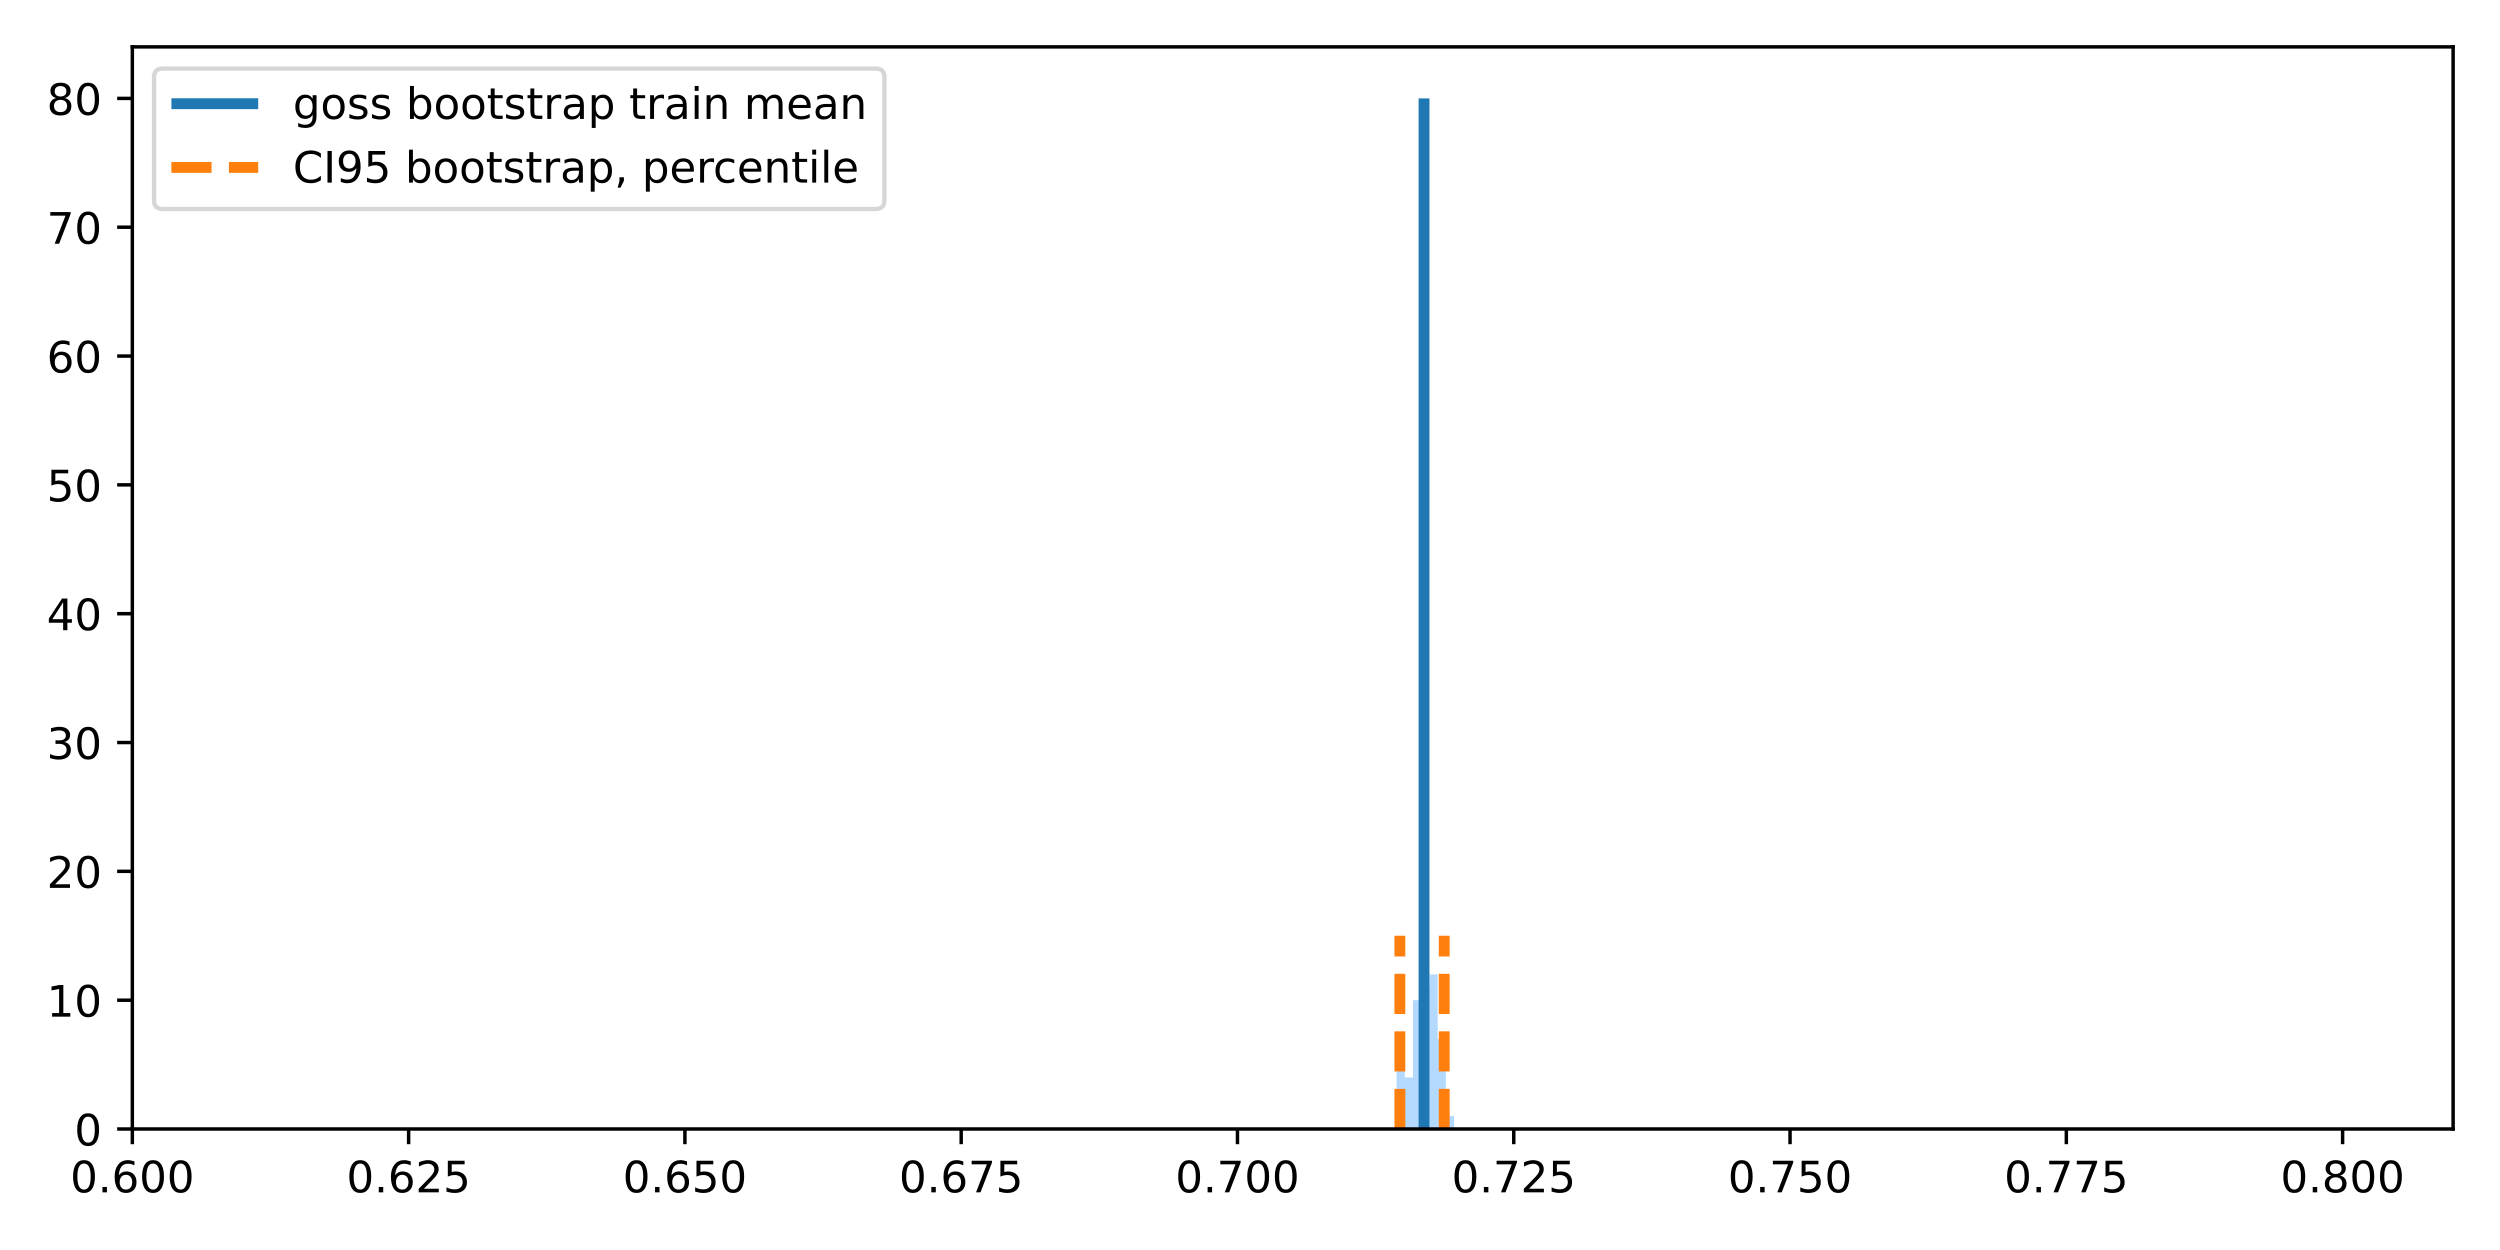
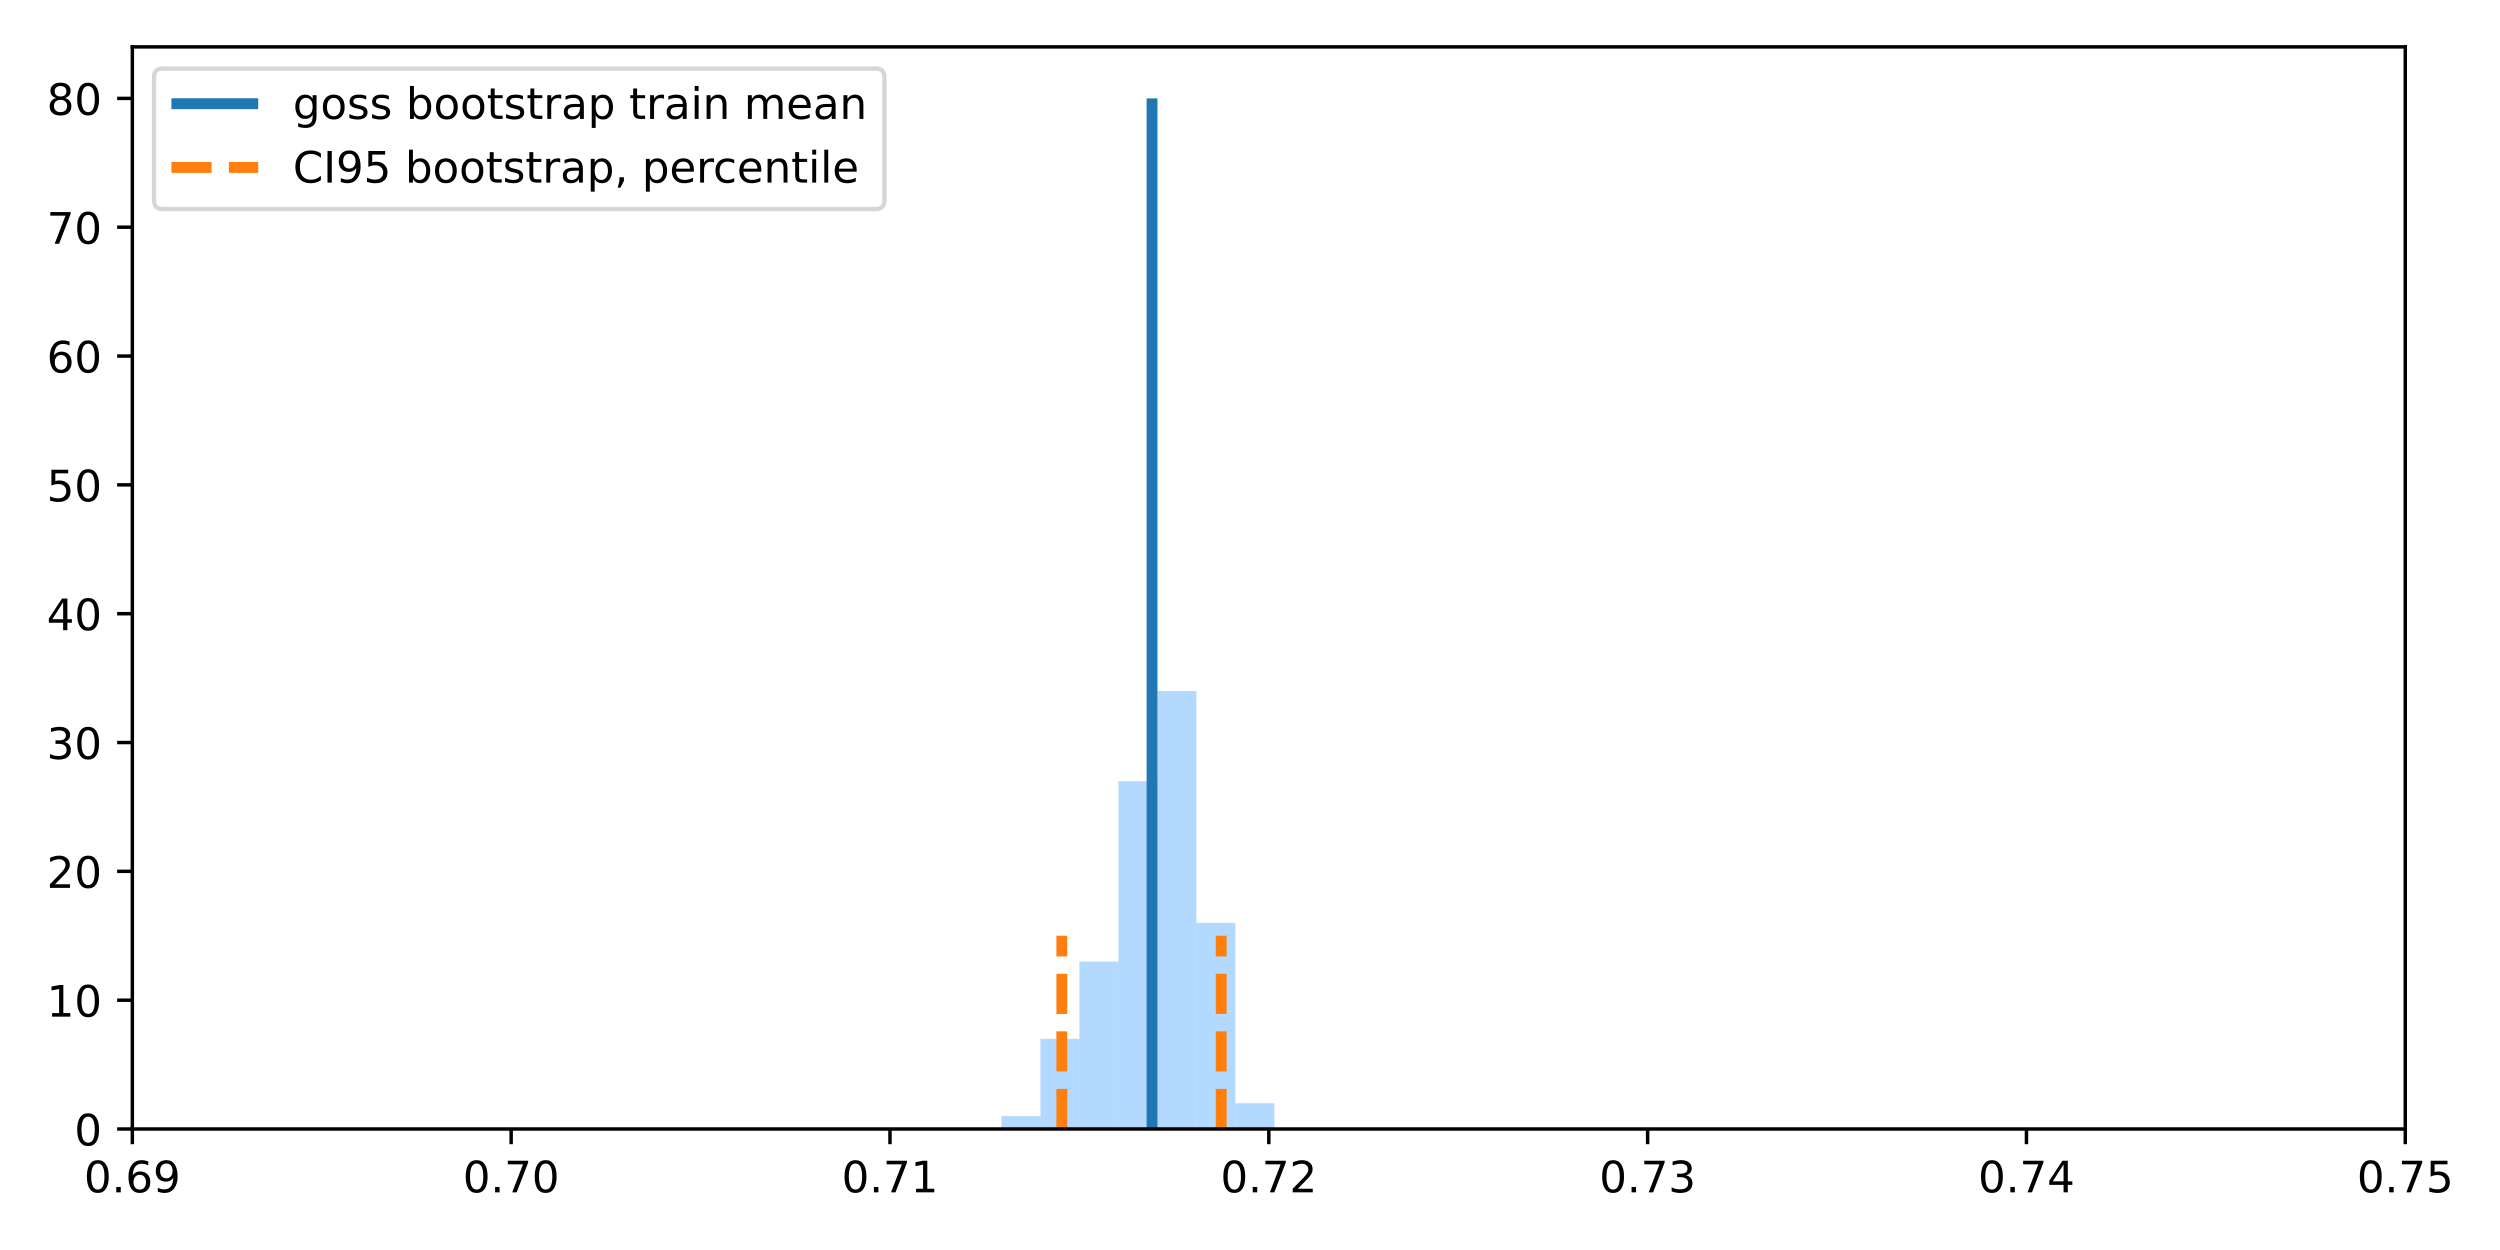
<svg xmlns="http://www.w3.org/2000/svg" xmlns:xlink="http://www.w3.org/1999/xlink" height="288pt" version="1.1" viewBox="0 0 576 288" width="576pt">
  <defs>
    <style type="text/css">*{stroke-linecap:butt;stroke-linejoin:round;}</style>
  </defs>
  <g id="figure_1">
    <g id="patch_1">
      <path d="M 0 288  L 576 288  L 576 0  L 0 0  z " style="fill:#ffffff;" />
    </g>
    <g id="axes_1">
      <g id="patch_2">
-         <path d="M 30.49 260.12  L 565.2 260.12  L 565.2 10.8  L 30.49 10.8  z " style="fill:#ffffff;" />
+         <path d="M 30.49 260.12  L 554.175 260.12  L 554.175 10.8  L 30.49 10.8  z " style="fill:#ffffff;" />
      </g>
      <g id="patch_3">
-         <path clip-path="url(#p37ce14b8a0)" d="M 321.777 260.12  L 323.669 260.12  L 323.669 245.28  L 321.777 245.28  z " style="fill:#0080ff;opacity:0.3;" />
+         <path clip-path="url(#p983f55ff36)" d="M 230.722 260.12  L 239.707 260.12  L 239.707 257.152  L 230.722 257.152  z " style="fill:#0080ff;opacity:0.3;" />
      </g>
      <g id="patch_4">
-         <path clip-path="url(#p37ce14b8a0)" d="M 323.669 260.12  L 325.561 260.12  L 325.561 248.248  L 323.669 248.248  z " style="fill:#0080ff;opacity:0.3;" />
+         <path clip-path="url(#p983f55ff36)" d="M 239.707 260.12  L 248.692 260.12  L 248.692 239.343  L 239.707 239.343  z " style="fill:#0080ff;opacity:0.3;" />
      </g>
      <g id="patch_5">
-         <path clip-path="url(#p37ce14b8a0)" d="M 325.561 260.12  L 327.454 260.12  L 327.454 230.439  L 325.561 230.439  z " style="fill:#0080ff;opacity:0.3;" />
+         <path clip-path="url(#p983f55ff36)" d="M 248.692 260.12  L 257.677 260.12  L 257.677 221.535  L 248.692 221.535  z " style="fill:#0080ff;opacity:0.3;" />
      </g>
      <g id="patch_6">
-         <path clip-path="url(#p37ce14b8a0)" d="M 327.454 260.12  L 329.346 260.12  L 329.346 227.471  L 327.454 227.471  z " style="fill:#0080ff;opacity:0.3;" />
+         <path clip-path="url(#p983f55ff36)" d="M 257.677 260.12  L 266.661 260.12  L 266.661 179.981  L 257.677 179.981  z " style="fill:#0080ff;opacity:0.3;" />
      </g>
      <g id="patch_7">
-         <path clip-path="url(#p37ce14b8a0)" d="M 329.346 260.12  L 331.238 260.12  L 331.238 224.503  L 329.346 224.503  z " style="fill:#0080ff;opacity:0.3;" />
+         <path clip-path="url(#p983f55ff36)" d="M 266.661 260.12  L 275.646 260.12  L 275.646 159.205  L 266.661 159.205  z " style="fill:#0080ff;opacity:0.3;" />
      </g>
      <g id="patch_8">
-         <path clip-path="url(#p37ce14b8a0)" d="M 331.238 260.12  L 333.13 260.12  L 333.13 239.343  L 331.238 239.343  z " style="fill:#0080ff;opacity:0.3;" />
+         <path clip-path="url(#p983f55ff36)" d="M 275.646 260.12  L 284.631 260.12  L 284.631 212.63  L 275.646 212.63  z " style="fill:#0080ff;opacity:0.3;" />
      </g>
      <g id="patch_9">
-         <path clip-path="url(#p37ce14b8a0)" d="M 333.13 260.12  L 335.022 260.12  L 335.022 257.152  L 333.13 257.152  z " style="fill:#0080ff;opacity:0.3;" />
+         <path clip-path="url(#p983f55ff36)" d="M 284.631 260.12  L 293.615 260.12  L 293.615 254.184  L 284.631 254.184  z " style="fill:#0080ff;opacity:0.3;" />
      </g>
      <g id="matplotlib.axis_1">
        <g id="xtick_1">
          <g id="line2d_1">
            <defs>
-               <path d="M 0 0  L 0 3.5  " id="m1c2084167b" style="stroke:#000000;stroke-width:0.8;" />
+               <path d="M 0 0  L 0 3.5  " id="m5c5022636e" style="stroke:#000000;stroke-width:0.8;" />
            </defs>
            <g>
-               <use style="stroke:#000000;stroke-width:0.8;" x="30.49" xlink:href="#m1c2084167b" y="260.12" />
+               <use style="stroke:#000000;stroke-width:0.8;" x="30.49" xlink:href="#m5c5022636e" y="260.12" />
            </g>
          </g>
          <g id="text_1">
-             <g transform="translate(16.17594 274.7184)scale(0.1 -0.1)">
+             <g transform="translate(19.35719 274.7184)scale(0.1 -0.1)">
              <defs>
                <path d="M 31.781 66.406  Q 24.172 66.406 20.328 58.906  Q 16.5 51.422 16.5 36.375  Q 16.5 21.391 20.328 13.891  Q 24.172 6.391 31.781 6.391  Q 39.453 6.391 43.281 13.891  Q 47.125 21.391 47.125 36.375  Q 47.125 51.422 43.281 58.906  Q 39.453 66.406 31.781 66.406  z M 31.781 74.219  Q 44.047 74.219 50.516 64.516  Q 56.984 54.828 56.984 36.375  Q 56.984 17.969 50.516 8.266  Q 44.047 -1.422 31.781 -1.422  Q 19.531 -1.422 13.062 8.266  Q 6.594 17.969 6.594 36.375  Q 6.594 54.828 13.062 64.516  Q 19.531 74.219 31.781 74.219  z " id="DejaVuSans-48" />
                <path d="M 10.688 12.406  L 21 12.406  L 21 0  L 10.688 0  z " id="DejaVuSans-46" />
                <path d="M 33.016 40.375  Q 26.375 40.375 22.484 35.828  Q 18.609 31.297 18.609 23.391  Q 18.609 15.531 22.484 10.953  Q 26.375 6.391 33.016 6.391  Q 39.656 6.391 43.531 10.953  Q 47.406 15.531 47.406 23.391  Q 47.406 31.297 43.531 35.828  Q 39.656 40.375 33.016 40.375  z M 52.594 71.297  L 52.594 62.312  Q 48.875 64.062 45.094 64.984  Q 41.312 65.922 37.594 65.922  Q 27.828 65.922 22.672 59.328  Q 17.531 52.734 16.797 39.406  Q 19.672 43.656 24.016 45.922  Q 28.375 48.188 33.594 48.188  Q 44.578 48.188 50.953 41.516  Q 57.328 34.859 57.328 23.391  Q 57.328 12.156 50.688 5.359  Q 44.047 -1.422 33.016 -1.422  Q 20.359 -1.422 13.672 8.266  Q 6.984 17.969 6.984 36.375  Q 6.984 53.656 15.188 63.938  Q 23.391 74.219 37.203 74.219  Q 40.922 74.219 44.703 73.484  Q 48.484 72.75 52.594 71.297  z " id="DejaVuSans-54" />
+                 <path d="M 10.984 1.516  L 10.984 10.5  Q 14.703 8.734 18.5 7.812  Q 22.312 6.891 25.984 6.891  Q 35.75 6.891 40.891 13.453  Q 46.047 20.016 46.781 33.406  Q 43.953 29.203 39.594 26.953  Q 35.25 24.703 29.984 24.703  Q 19.047 24.703 12.672 31.312  Q 6.297 37.938 6.297 49.422  Q 6.297 60.641 12.938 67.422  Q 19.578 74.219 30.609 74.219  Q 43.266 74.219 49.922 64.516  Q 56.594 54.828 56.594 36.375  Q 56.594 19.141 48.406 8.859  Q 40.234 -1.422 26.422 -1.422  Q 22.703 -1.422 18.891 -0.688  Q 15.094 0.047 10.984 1.516  z M 30.609 32.422  Q 37.25 32.422 41.125 36.953  Q 45.016 41.5 45.016 49.422  Q 45.016 57.281 41.125 61.844  Q 37.25 66.406 30.609 66.406  Q 23.969 66.406 20.094 61.844  Q 16.219 57.281 16.219 49.422  Q 16.219 41.5 20.094 36.953  Q 23.969 32.422 30.609 32.422  z " id="DejaVuSans-57" />
              </defs>
              <use xlink:href="#DejaVuSans-48" />
              <use x="63.623" xlink:href="#DejaVuSans-46" />
              <use x="95.41" xlink:href="#DejaVuSans-54" />
-               <use x="159.033" xlink:href="#DejaVuSans-48" />
-               <use x="222.656" xlink:href="#DejaVuSans-48" />
+               <use x="159.033" xlink:href="#DejaVuSans-57" />
            </g>
          </g>
        </g>
        <g id="xtick_2">
          <g id="line2d_2">
            <g>
-               <use style="stroke:#000000;stroke-width:0.8;" x="94.146" xlink:href="#m1c2084167b" y="260.12" />
+               <use style="stroke:#000000;stroke-width:0.8;" x="117.771" xlink:href="#m5c5022636e" y="260.12" />
            </g>
          </g>
          <g id="text_2">
-             <g transform="translate(79.83189 274.7184)scale(0.1 -0.1)">
-               <defs>
-                 <path d="M 19.188 8.297  L 53.609 8.297  L 53.609 0  L 7.328 0  L 7.328 8.297  Q 12.938 14.109 22.625 23.891  Q 32.328 33.688 34.812 36.531  Q 39.547 41.844 41.422 45.531  Q 43.312 49.219 43.312 52.781  Q 43.312 58.594 39.234 62.25  Q 35.156 65.922 28.609 65.922  Q 23.969 65.922 18.812 64.312  Q 13.672 62.703 7.812 59.422  L 7.812 69.391  Q 13.766 71.781 18.938 73  Q 24.125 74.219 28.422 74.219  Q 39.75 74.219 46.484 68.547  Q 53.219 62.891 53.219 53.422  Q 53.219 48.922 51.531 44.891  Q 49.859 40.875 45.406 35.406  Q 44.188 33.984 37.641 27.219  Q 31.109 20.453 19.188 8.297  z " id="DejaVuSans-50" />
-                 <path d="M 10.797 72.906  L 49.516 72.906  L 49.516 64.594  L 19.828 64.594  L 19.828 46.734  Q 21.969 47.469 24.109 47.828  Q 26.266 48.188 28.422 48.188  Q 40.625 48.188 47.75 41.5  Q 54.891 34.812 54.891 23.391  Q 54.891 11.625 47.562 5.094  Q 40.234 -1.422 26.906 -1.422  Q 22.312 -1.422 17.547 -0.641  Q 12.797 0.141 7.719 1.703  L 7.719 11.625  Q 12.109 9.234 16.797 8.062  Q 21.484 6.891 26.703 6.891  Q 35.156 6.891 40.078 11.328  Q 45.016 15.766 45.016 23.391  Q 45.016 31 40.078 35.438  Q 35.156 39.891 26.703 39.891  Q 22.75 39.891 18.812 39.016  Q 14.891 38.141 10.797 36.281  z " id="DejaVuSans-53" />
-               </defs>
-               <use xlink:href="#DejaVuSans-48" />
-               <use x="63.623" xlink:href="#DejaVuSans-46" />
-               <use x="95.41" xlink:href="#DejaVuSans-54" />
-               <use x="159.033" xlink:href="#DejaVuSans-50" />
-               <use x="222.656" xlink:href="#DejaVuSans-53" />
+             <g transform="translate(106.638 274.7184)scale(0.1 -0.1)">
+               <defs>
+                 <path d="M 8.203 72.906  L 55.078 72.906  L 55.078 68.703  L 28.609 0  L 18.312 0  L 43.219 64.594  L 8.203 64.594  z " id="DejaVuSans-55" />
+               </defs>
+               <use xlink:href="#DejaVuSans-48" />
+               <use x="63.623" xlink:href="#DejaVuSans-46" />
+               <use x="95.41" xlink:href="#DejaVuSans-55" />
+               <use x="159.033" xlink:href="#DejaVuSans-48" />
            </g>
          </g>
        </g>
        <g id="xtick_3">
          <g id="line2d_3">
            <g>
-               <use style="stroke:#000000;stroke-width:0.8;" x="157.802" xlink:href="#m1c2084167b" y="260.12" />
+               <use style="stroke:#000000;stroke-width:0.8;" x="205.052" xlink:href="#m5c5022636e" y="260.12" />
            </g>
          </g>
          <g id="text_3">
-             <g transform="translate(143.4878 274.7184)scale(0.1 -0.1)">
-               <use xlink:href="#DejaVuSans-48" />
-               <use x="63.623" xlink:href="#DejaVuSans-46" />
-               <use x="95.41" xlink:href="#DejaVuSans-54" />
-               <use x="159.033" xlink:href="#DejaVuSans-53" />
-               <use x="222.656" xlink:href="#DejaVuSans-48" />
+             <g transform="translate(193.9189 274.7184)scale(0.1 -0.1)">
+               <defs>
+                 <path d="M 12.406 8.297  L 28.516 8.297  L 28.516 63.922  L 10.984 60.406  L 10.984 69.391  L 28.422 72.906  L 38.281 72.906  L 38.281 8.297  L 54.391 8.297  L 54.391 0  L 12.406 0  z " id="DejaVuSans-49" />
+               </defs>
+               <use xlink:href="#DejaVuSans-48" />
+               <use x="63.623" xlink:href="#DejaVuSans-46" />
+               <use x="95.41" xlink:href="#DejaVuSans-55" />
+               <use x="159.033" xlink:href="#DejaVuSans-49" />
            </g>
          </g>
        </g>
        <g id="xtick_4">
          <g id="line2d_4">
            <g>
-               <use style="stroke:#000000;stroke-width:0.8;" x="221.458" xlink:href="#m1c2084167b" y="260.12" />
+               <use style="stroke:#000000;stroke-width:0.8;" x="292.332" xlink:href="#m5c5022636e" y="260.12" />
            </g>
          </g>
          <g id="text_4">
-             <g transform="translate(207.1438 274.7184)scale(0.1 -0.1)">
-               <defs>
-                 <path d="M 8.203 72.906  L 55.078 72.906  L 55.078 68.703  L 28.609 0  L 18.312 0  L 43.219 64.594  L 8.203 64.594  z " id="DejaVuSans-55" />
-               </defs>
-               <use xlink:href="#DejaVuSans-48" />
-               <use x="63.623" xlink:href="#DejaVuSans-46" />
-               <use x="95.41" xlink:href="#DejaVuSans-54" />
-               <use x="159.033" xlink:href="#DejaVuSans-55" />
-               <use x="222.656" xlink:href="#DejaVuSans-53" />
+             <g transform="translate(281.1997 274.7184)scale(0.1 -0.1)">
+               <defs>
+                 <path d="M 19.188 8.297  L 53.609 8.297  L 53.609 0  L 7.328 0  L 7.328 8.297  Q 12.938 14.109 22.625 23.891  Q 32.328 33.688 34.812 36.531  Q 39.547 41.844 41.422 45.531  Q 43.312 49.219 43.312 52.781  Q 43.312 58.594 39.234 62.25  Q 35.156 65.922 28.609 65.922  Q 23.969 65.922 18.812 64.312  Q 13.672 62.703 7.812 59.422  L 7.812 69.391  Q 13.766 71.781 18.938 73  Q 24.125 74.219 28.422 74.219  Q 39.75 74.219 46.484 68.547  Q 53.219 62.891 53.219 53.422  Q 53.219 48.922 51.531 44.891  Q 49.859 40.875 45.406 35.406  Q 44.188 33.984 37.641 27.219  Q 31.109 20.453 19.188 8.297  z " id="DejaVuSans-50" />
+               </defs>
+               <use xlink:href="#DejaVuSans-48" />
+               <use x="63.623" xlink:href="#DejaVuSans-46" />
+               <use x="95.41" xlink:href="#DejaVuSans-55" />
+               <use x="159.033" xlink:href="#DejaVuSans-50" />
            </g>
          </g>
        </g>
        <g id="xtick_5">
          <g id="line2d_5">
            <g>
-               <use style="stroke:#000000;stroke-width:0.8;" x="285.114" xlink:href="#m1c2084167b" y="260.12" />
+               <use style="stroke:#000000;stroke-width:0.8;" x="379.613" xlink:href="#m5c5022636e" y="260.12" />
            </g>
          </g>
          <g id="text_5">
-             <g transform="translate(270.7997 274.7184)scale(0.1 -0.1)">
-               <use xlink:href="#DejaVuSans-48" />
-               <use x="63.623" xlink:href="#DejaVuSans-46" />
-               <use x="95.41" xlink:href="#DejaVuSans-55" />
-               <use x="159.033" xlink:href="#DejaVuSans-48" />
-               <use x="222.656" xlink:href="#DejaVuSans-48" />
+             <g transform="translate(368.4805 274.7184)scale(0.1 -0.1)">
+               <defs>
+                 <path d="M 40.578 39.312  Q 47.656 37.797 51.625 33  Q 55.609 28.219 55.609 21.188  Q 55.609 10.406 48.188 4.484  Q 40.766 -1.422 27.094 -1.422  Q 22.516 -1.422 17.656 -0.516  Q 12.797 0.391 7.625 2.203  L 7.625 11.719  Q 11.719 9.328 16.594 8.109  Q 21.484 6.891 26.812 6.891  Q 36.078 6.891 40.938 10.547  Q 45.797 14.203 45.797 21.188  Q 45.797 27.641 41.281 31.266  Q 36.766 34.906 28.719 34.906  L 20.219 34.906  L 20.219 43.016  L 29.109 43.016  Q 36.375 43.016 40.234 45.922  Q 44.094 48.828 44.094 54.297  Q 44.094 59.906 40.109 62.906  Q 36.141 65.922 28.719 65.922  Q 24.656 65.922 20.016 65.031  Q 15.375 64.156 9.812 62.312  L 9.812 71.094  Q 15.438 72.656 20.344 73.438  Q 25.25 74.219 29.594 74.219  Q 40.828 74.219 47.359 69.109  Q 53.906 64.016 53.906 55.328  Q 53.906 49.266 50.438 45.094  Q 46.969 40.922 40.578 39.312  z " id="DejaVuSans-51" />
+               </defs>
+               <use xlink:href="#DejaVuSans-48" />
+               <use x="63.623" xlink:href="#DejaVuSans-46" />
+               <use x="95.41" xlink:href="#DejaVuSans-55" />
+               <use x="159.033" xlink:href="#DejaVuSans-51" />
            </g>
          </g>
        </g>
        <g id="xtick_6">
          <g id="line2d_6">
            <g>
-               <use style="stroke:#000000;stroke-width:0.8;" x="348.77" xlink:href="#m1c2084167b" y="260.12" />
+               <use style="stroke:#000000;stroke-width:0.8;" x="466.894" xlink:href="#m5c5022636e" y="260.12" />
            </g>
          </g>
          <g id="text_6">
-             <g transform="translate(334.4557 274.7184)scale(0.1 -0.1)">
-               <use xlink:href="#DejaVuSans-48" />
-               <use x="63.623" xlink:href="#DejaVuSans-46" />
-               <use x="95.41" xlink:href="#DejaVuSans-55" />
-               <use x="159.033" xlink:href="#DejaVuSans-50" />
-               <use x="222.656" xlink:href="#DejaVuSans-53" />
+             <g transform="translate(455.7614 274.7184)scale(0.1 -0.1)">
+               <defs>
+                 <path d="M 37.797 64.312  L 12.891 25.391  L 37.797 25.391  z M 35.203 72.906  L 47.609 72.906  L 47.609 25.391  L 58.016 25.391  L 58.016 17.188  L 47.609 17.188  L 47.609 0  L 37.797 0  L 37.797 17.188  L 4.891 17.188  L 4.891 26.703  z " id="DejaVuSans-52" />
+               </defs>
+               <use xlink:href="#DejaVuSans-48" />
+               <use x="63.623" xlink:href="#DejaVuSans-46" />
+               <use x="95.41" xlink:href="#DejaVuSans-55" />
+               <use x="159.033" xlink:href="#DejaVuSans-52" />
            </g>
          </g>
        </g>
        <g id="xtick_7">
          <g id="line2d_7">
            <g>
-               <use style="stroke:#000000;stroke-width:0.8;" x="412.426" xlink:href="#m1c2084167b" y="260.12" />
+               <use style="stroke:#000000;stroke-width:0.8;" x="554.175" xlink:href="#m5c5022636e" y="260.12" />
            </g>
          </g>
          <g id="text_7">
-             <g transform="translate(398.1117 274.7184)scale(0.1 -0.1)">
+             <g transform="translate(543.0422 274.7184)scale(0.1 -0.1)">
+               <defs>
+                 <path d="M 10.797 72.906  L 49.516 72.906  L 49.516 64.594  L 19.828 64.594  L 19.828 46.734  Q 21.969 47.469 24.109 47.828  Q 26.266 48.188 28.422 48.188  Q 40.625 48.188 47.75 41.5  Q 54.891 34.812 54.891 23.391  Q 54.891 11.625 47.562 5.094  Q 40.234 -1.422 26.906 -1.422  Q 22.312 -1.422 17.547 -0.641  Q 12.797 0.141 7.719 1.703  L 7.719 11.625  Q 12.109 9.234 16.797 8.062  Q 21.484 6.891 26.703 6.891  Q 35.156 6.891 40.078 11.328  Q 45.016 15.766 45.016 23.391  Q 45.016 31 40.078 35.438  Q 35.156 39.891 26.703 39.891  Q 22.75 39.891 18.812 39.016  Q 14.891 38.141 10.797 36.281  z " id="DejaVuSans-53" />
+               </defs>
              <use xlink:href="#DejaVuSans-48" />
              <use x="63.623" xlink:href="#DejaVuSans-46" />
              <use x="95.41" xlink:href="#DejaVuSans-55" />
              <use x="159.033" xlink:href="#DejaVuSans-53" />
-               <use x="222.656" xlink:href="#DejaVuSans-48" />
-             </g>
-           </g>
-         </g>
-         <g id="xtick_8">
-           <g id="line2d_8">
-             <g>
-               <use style="stroke:#000000;stroke-width:0.8;" x="476.082" xlink:href="#m1c2084167b" y="260.12" />
-             </g>
-           </g>
-           <g id="text_8">
-             <g transform="translate(461.7676 274.7184)scale(0.1 -0.1)">
-               <use xlink:href="#DejaVuSans-48" />
-               <use x="63.623" xlink:href="#DejaVuSans-46" />
-               <use x="95.41" xlink:href="#DejaVuSans-55" />
-               <use x="159.033" xlink:href="#DejaVuSans-55" />
-               <use x="222.656" xlink:href="#DejaVuSans-53" />
-             </g>
-           </g>
-         </g>
-         <g id="xtick_9">
-           <g id="line2d_9">
-             <g>
-               <use style="stroke:#000000;stroke-width:0.8;" x="539.738" xlink:href="#m1c2084167b" y="260.12" />
-             </g>
-           </g>
-           <g id="text_9">
-             <g transform="translate(525.4236 274.7184)scale(0.1 -0.1)">
-               <defs>
-                 <path d="M 31.781 34.625  Q 24.75 34.625 20.719 30.859  Q 16.703 27.094 16.703 20.516  Q 16.703 13.922 20.719 10.156  Q 24.75 6.391 31.781 6.391  Q 38.812 6.391 42.859 10.172  Q 46.922 13.969 46.922 20.516  Q 46.922 27.094 42.891 30.859  Q 38.875 34.625 31.781 34.625  z M 21.922 38.812  Q 15.578 40.375 12.031 44.719  Q 8.5 49.078 8.5 55.328  Q 8.5 64.062 14.719 69.141  Q 20.953 74.219 31.781 74.219  Q 42.672 74.219 48.875 69.141  Q 55.078 64.062 55.078 55.328  Q 55.078 49.078 51.531 44.719  Q 48 40.375 41.703 38.812  Q 48.828 37.156 52.797 32.312  Q 56.781 27.484 56.781 20.516  Q 56.781 9.906 50.312 4.234  Q 43.844 -1.422 31.781 -1.422  Q 19.734 -1.422 13.25 4.234  Q 6.781 9.906 6.781 20.516  Q 6.781 27.484 10.781 32.312  Q 14.797 37.156 21.922 38.812  z M 18.312 54.391  Q 18.312 48.734 21.844 45.562  Q 25.391 42.391 31.781 42.391  Q 38.141 42.391 41.719 45.562  Q 45.312 48.734 45.312 54.391  Q 45.312 60.062 41.719 63.234  Q 38.141 66.406 31.781 66.406  Q 25.391 66.406 21.844 63.234  Q 18.312 60.062 18.312 54.391  z " id="DejaVuSans-56" />
-               </defs>
-               <use xlink:href="#DejaVuSans-48" />
-               <use x="63.623" xlink:href="#DejaVuSans-46" />
-               <use x="95.41" xlink:href="#DejaVuSans-56" />
-               <use x="159.033" xlink:href="#DejaVuSans-48" />
-               <use x="222.656" xlink:href="#DejaVuSans-48" />
            </g>
          </g>
        </g>
      </g>
      <g id="matplotlib.axis_2">
        <g id="ytick_1">
+           <g id="line2d_8">
+             <defs>
+               <path d="M 0 0  L -3.5 0  " id="m36bb8f46b9" style="stroke:#000000;stroke-width:0.8;" />
+             </defs>
+             <g>
+               <use style="stroke:#000000;stroke-width:0.8;" x="30.49" xlink:href="#m36bb8f46b9" y="260.12" />
+             </g>
+           </g>
+           <g id="text_8">
+             <g transform="translate(17.1275 263.9192)scale(0.1 -0.1)">
+               <use xlink:href="#DejaVuSans-48" />
+             </g>
+           </g>
+         </g>
+         <g id="ytick_2">
+           <g id="line2d_9">
+             <g>
+               <use style="stroke:#000000;stroke-width:0.8;" x="30.49" xlink:href="#m36bb8f46b9" y="230.439" />
+             </g>
+           </g>
+           <g id="text_9">
+             <g transform="translate(10.765 234.2383)scale(0.1 -0.1)">
+               <use xlink:href="#DejaVuSans-49" />
+               <use x="63.623" xlink:href="#DejaVuSans-48" />
+             </g>
+           </g>
+         </g>
+         <g id="ytick_3">
          <g id="line2d_10">
-             <defs>
-               <path d="M 0 0  L -3.5 0  " id="ma595ad4c08" style="stroke:#000000;stroke-width:0.8;" />
-             </defs>
-             <g>
-               <use style="stroke:#000000;stroke-width:0.8;" x="30.49" xlink:href="#ma595ad4c08" y="260.12" />
+             <g>
+               <use style="stroke:#000000;stroke-width:0.8;" x="30.49" xlink:href="#m36bb8f46b9" y="200.758" />
            </g>
          </g>
          <g id="text_10">
-             <g transform="translate(17.1275 263.9192)scale(0.1 -0.1)">
-               <use xlink:href="#DejaVuSans-48" />
-             </g>
-           </g>
-         </g>
-         <g id="ytick_2">
-           <g id="line2d_11">
-             <g>
-               <use style="stroke:#000000;stroke-width:0.8;" x="30.49" xlink:href="#ma595ad4c08" y="230.439" />
-             </g>
-           </g>
-           <g id="text_11">
-             <g transform="translate(10.765 234.2383)scale(0.1 -0.1)">
-               <defs>
-                 <path d="M 12.406 8.297  L 28.516 8.297  L 28.516 63.922  L 10.984 60.406  L 10.984 69.391  L 28.422 72.906  L 38.281 72.906  L 38.281 8.297  L 54.391 8.297  L 54.391 0  L 12.406 0  z " id="DejaVuSans-49" />
-               </defs>
-               <use xlink:href="#DejaVuSans-49" />
-               <use x="63.623" xlink:href="#DejaVuSans-48" />
-             </g>
-           </g>
-         </g>
-         <g id="ytick_3">
-           <g id="line2d_12">
-             <g>
-               <use style="stroke:#000000;stroke-width:0.8;" x="30.49" xlink:href="#ma595ad4c08" y="200.758" />
-             </g>
-           </g>
-           <g id="text_12">
            <g transform="translate(10.765 204.5573)scale(0.1 -0.1)">
              <use xlink:href="#DejaVuSans-50" />
              <use x="63.623" xlink:href="#DejaVuSans-48" />
            </g>
          </g>
        </g>
        <g id="ytick_4">
+           <g id="line2d_11">
+             <g>
+               <use style="stroke:#000000;stroke-width:0.8;" x="30.49" xlink:href="#m36bb8f46b9" y="171.077" />
+             </g>
+           </g>
+           <g id="text_11">
+             <g transform="translate(10.765 174.8764)scale(0.1 -0.1)">
+               <use xlink:href="#DejaVuSans-51" />
+               <use x="63.623" xlink:href="#DejaVuSans-48" />
+             </g>
+           </g>
+         </g>
+         <g id="ytick_5">
+           <g id="line2d_12">
+             <g>
+               <use style="stroke:#000000;stroke-width:0.8;" x="30.49" xlink:href="#m36bb8f46b9" y="141.396" />
+             </g>
+           </g>
+           <g id="text_12">
+             <g transform="translate(10.765 145.1954)scale(0.1 -0.1)">
+               <use xlink:href="#DejaVuSans-52" />
+               <use x="63.623" xlink:href="#DejaVuSans-48" />
+             </g>
+           </g>
+         </g>
+         <g id="ytick_6">
          <g id="line2d_13">
            <g>
-               <use style="stroke:#000000;stroke-width:0.8;" x="30.49" xlink:href="#ma595ad4c08" y="171.077" />
+               <use style="stroke:#000000;stroke-width:0.8;" x="30.49" xlink:href="#m36bb8f46b9" y="111.715" />
            </g>
          </g>
          <g id="text_13">
-             <g transform="translate(10.765 174.8764)scale(0.1 -0.1)">
-               <defs>
-                 <path d="M 40.578 39.312  Q 47.656 37.797 51.625 33  Q 55.609 28.219 55.609 21.188  Q 55.609 10.406 48.188 4.484  Q 40.766 -1.422 27.094 -1.422  Q 22.516 -1.422 17.656 -0.516  Q 12.797 0.391 7.625 2.203  L 7.625 11.719  Q 11.719 9.328 16.594 8.109  Q 21.484 6.891 26.812 6.891  Q 36.078 6.891 40.938 10.547  Q 45.797 14.203 45.797 21.188  Q 45.797 27.641 41.281 31.266  Q 36.766 34.906 28.719 34.906  L 20.219 34.906  L 20.219 43.016  L 29.109 43.016  Q 36.375 43.016 40.234 45.922  Q 44.094 48.828 44.094 54.297  Q 44.094 59.906 40.109 62.906  Q 36.141 65.922 28.719 65.922  Q 24.656 65.922 20.016 65.031  Q 15.375 64.156 9.812 62.312  L 9.812 71.094  Q 15.438 72.656 20.344 73.438  Q 25.25 74.219 29.594 74.219  Q 40.828 74.219 47.359 69.109  Q 53.906 64.016 53.906 55.328  Q 53.906 49.266 50.438 45.094  Q 46.969 40.922 40.578 39.312  z " id="DejaVuSans-51" />
-               </defs>
-               <use xlink:href="#DejaVuSans-51" />
-               <use x="63.623" xlink:href="#DejaVuSans-48" />
-             </g>
-           </g>
-         </g>
-         <g id="ytick_5">
-           <g id="line2d_14">
-             <g>
-               <use style="stroke:#000000;stroke-width:0.8;" x="30.49" xlink:href="#ma595ad4c08" y="141.396" />
-             </g>
-           </g>
-           <g id="text_14">
-             <g transform="translate(10.765 145.1954)scale(0.1 -0.1)">
-               <defs>
-                 <path d="M 37.797 64.312  L 12.891 25.391  L 37.797 25.391  z M 35.203 72.906  L 47.609 72.906  L 47.609 25.391  L 58.016 25.391  L 58.016 17.188  L 47.609 17.188  L 47.609 0  L 37.797 0  L 37.797 17.188  L 4.891 17.188  L 4.891 26.703  z " id="DejaVuSans-52" />
-               </defs>
-               <use xlink:href="#DejaVuSans-52" />
-               <use x="63.623" xlink:href="#DejaVuSans-48" />
-             </g>
-           </g>
-         </g>
-         <g id="ytick_6">
-           <g id="line2d_15">
-             <g>
-               <use style="stroke:#000000;stroke-width:0.8;" x="30.49" xlink:href="#ma595ad4c08" y="111.715" />
-             </g>
-           </g>
-           <g id="text_15">
            <g transform="translate(10.765 115.5145)scale(0.1 -0.1)">
              <use xlink:href="#DejaVuSans-53" />
              <use x="63.623" xlink:href="#DejaVuSans-48" />
            </g>
          </g>
        </g>
        <g id="ytick_7">
-           <g id="line2d_16">
-             <g>
-               <use style="stroke:#000000;stroke-width:0.8;" x="30.49" xlink:href="#ma595ad4c08" y="82.034" />
-             </g>
-           </g>
-           <g id="text_16">
+           <g id="line2d_14">
+             <g>
+               <use style="stroke:#000000;stroke-width:0.8;" x="30.49" xlink:href="#m36bb8f46b9" y="82.034" />
+             </g>
+           </g>
+           <g id="text_14">
            <g transform="translate(10.765 85.8335)scale(0.1 -0.1)">
              <use xlink:href="#DejaVuSans-54" />
              <use x="63.623" xlink:href="#DejaVuSans-48" />
            </g>
          </g>
        </g>
        <g id="ytick_8">
-           <g id="line2d_17">
-             <g>
-               <use style="stroke:#000000;stroke-width:0.8;" x="30.49" xlink:href="#ma595ad4c08" y="52.353" />
-             </g>
-           </g>
-           <g id="text_17">
+           <g id="line2d_15">
+             <g>
+               <use style="stroke:#000000;stroke-width:0.8;" x="30.49" xlink:href="#m36bb8f46b9" y="52.353" />
+             </g>
+           </g>
+           <g id="text_15">
            <g transform="translate(10.765 56.15255)scale(0.1 -0.1)">
              <use xlink:href="#DejaVuSans-55" />
              <use x="63.623" xlink:href="#DejaVuSans-48" />
            </g>
          </g>
        </g>
        <g id="ytick_9">
-           <g id="line2d_18">
-             <g>
-               <use style="stroke:#000000;stroke-width:0.8;" x="30.49" xlink:href="#ma595ad4c08" y="22.672" />
-             </g>
-           </g>
-           <g id="text_18">
+           <g id="line2d_16">
+             <g>
+               <use style="stroke:#000000;stroke-width:0.8;" x="30.49" xlink:href="#m36bb8f46b9" y="22.672" />
+             </g>
+           </g>
+           <g id="text_16">
            <g transform="translate(10.765 26.4716)scale(0.1 -0.1)">
+               <defs>
+                 <path d="M 31.781 34.625  Q 24.75 34.625 20.719 30.859  Q 16.703 27.094 16.703 20.516  Q 16.703 13.922 20.719 10.156  Q 24.75 6.391 31.781 6.391  Q 38.812 6.391 42.859 10.172  Q 46.922 13.969 46.922 20.516  Q 46.922 27.094 42.891 30.859  Q 38.875 34.625 31.781 34.625  z M 21.922 38.812  Q 15.578 40.375 12.031 44.719  Q 8.5 49.078 8.5 55.328  Q 8.5 64.062 14.719 69.141  Q 20.953 74.219 31.781 74.219  Q 42.672 74.219 48.875 69.141  Q 55.078 64.062 55.078 55.328  Q 55.078 49.078 51.531 44.719  Q 48 40.375 41.703 38.812  Q 48.828 37.156 52.797 32.312  Q 56.781 27.484 56.781 20.516  Q 56.781 9.906 50.312 4.234  Q 43.844 -1.422 31.781 -1.422  Q 19.734 -1.422 13.25 4.234  Q 6.781 9.906 6.781 20.516  Q 6.781 27.484 10.781 32.312  Q 14.797 37.156 21.922 38.812  z M 18.312 54.391  Q 18.312 48.734 21.844 45.562  Q 25.391 42.391 31.781 42.391  Q 38.141 42.391 41.719 45.562  Q 45.312 48.734 45.312 54.391  Q 45.312 60.062 41.719 63.234  Q 38.141 66.406 31.781 66.406  Q 25.391 66.406 21.844 63.234  Q 18.312 60.062 18.312 54.391  z " id="DejaVuSans-56" />
+               </defs>
              <use xlink:href="#DejaVuSans-56" />
              <use x="63.623" xlink:href="#DejaVuSans-48" />
            </g>
          </g>
        </g>
      </g>
      <g id="LineCollection_1">
-         <path clip-path="url(#p37ce14b8a0)" d="M 328.099 260.12  L 328.099 22.672  " style="fill:none;stroke:#1f77b4;stroke-width:2.5;" />
+         <path clip-path="url(#p983f55ff36)" d="M 265.431 260.12  L 265.431 22.672  " style="fill:none;stroke:#1f77b4;stroke-width:2.5;" />
      </g>
      <g id="LineCollection_2">
-         <path clip-path="url(#p37ce14b8a0)" d="M 332.75 260.12  L 332.75 215.599  " style="fill:none;stroke:#ff7f0e;stroke-dasharray:9.25,4;stroke-dashoffset:0;stroke-width:2.5;" />
+         <path clip-path="url(#p983f55ff36)" d="M 281.368 260.12  L 281.368 215.599  " style="fill:none;stroke:#ff7f0e;stroke-dasharray:9.25,4;stroke-dashoffset:0;stroke-width:2.5;" />
      </g>
      <g id="LineCollection_3">
-         <path clip-path="url(#p37ce14b8a0)" d="M 322.531 260.12  L 322.531 215.599  " style="fill:none;stroke:#ff7f0e;stroke-dasharray:9.25,4;stroke-dashoffset:0;stroke-width:2.5;" />
+         <path clip-path="url(#p983f55ff36)" d="M 244.643 260.12  L 244.643 215.599  " style="fill:none;stroke:#ff7f0e;stroke-dasharray:9.25,4;stroke-dashoffset:0;stroke-width:2.5;" />
      </g>
      <g id="patch_10">
        <path d="M 30.49 260.12  L 30.49 10.8  " style="fill:none;stroke:#000000;stroke-linecap:square;stroke-linejoin:miter;stroke-width:0.8;" />
      </g>
      <g id="patch_11">
-         <path d="M 565.2 260.12  L 565.2 10.8  " style="fill:none;stroke:#000000;stroke-linecap:square;stroke-linejoin:miter;stroke-width:0.8;" />
+         <path d="M 554.175 260.12  L 554.175 10.8  " style="fill:none;stroke:#000000;stroke-linecap:square;stroke-linejoin:miter;stroke-width:0.8;" />
      </g>
      <g id="patch_12">
-         <path d="M 30.49 260.12  L 565.2 260.12  " style="fill:none;stroke:#000000;stroke-linecap:square;stroke-linejoin:miter;stroke-width:0.8;" />
+         <path d="M 30.49 260.12  L 554.175 260.12  " style="fill:none;stroke:#000000;stroke-linecap:square;stroke-linejoin:miter;stroke-width:0.8;" />
      </g>
      <g id="patch_13">
-         <path d="M 30.49 10.8  L 565.2 10.8  " style="fill:none;stroke:#000000;stroke-linecap:square;stroke-linejoin:miter;stroke-width:0.8;" />
+         <path d="M 30.49 10.8  L 554.175 10.8  " style="fill:none;stroke:#000000;stroke-linecap:square;stroke-linejoin:miter;stroke-width:0.8;" />
      </g>
      <g id="legend_1">
        <g id="patch_14">
          <path d="M 37.49 48.156  L 201.768 48.156  Q 203.768 48.156 203.768 46.156  L 203.768 17.8  Q 203.768 15.8 201.768 15.8  L 37.49 15.8  Q 35.49 15.8 35.49 17.8  L 35.49 46.156  Q 35.49 48.156 37.49 48.156  z " style="fill:#ffffff;opacity:0.8;stroke:#cccccc;stroke-linejoin:miter;" />
        </g>
-         <g id="line2d_19">
+         <g id="line2d_17">
          <path d="M 39.49 23.898  L 59.49 23.898  " style="fill:none;stroke:#1f77b4;stroke-width:2.5;" />
        </g>
-         <g id="text_19">
+         <g id="text_17">
          <g transform="translate(67.49 27.39844)scale(0.1 -0.1)">
            <defs>
              <path d="M 45.406 27.984  Q 45.406 37.75 41.375 43.109  Q 37.359 48.484 30.078 48.484  Q 22.859 48.484 18.828 43.109  Q 14.797 37.75 14.797 27.984  Q 14.797 18.266 18.828 12.891  Q 22.859 7.516 30.078 7.516  Q 37.359 7.516 41.375 12.891  Q 45.406 18.266 45.406 27.984  z M 54.391 6.781  Q 54.391 -7.172 48.188 -13.984  Q 42 -20.797 29.203 -20.797  Q 24.469 -20.797 20.266 -20.094  Q 16.062 -19.391 12.109 -17.922  L 12.109 -9.188  Q 16.062 -11.328 19.922 -12.344  Q 23.781 -13.375 27.781 -13.375  Q 36.625 -13.375 41.016 -8.766  Q 45.406 -4.156 45.406 5.172  L 45.406 9.625  Q 42.625 4.781 38.281 2.391  Q 33.938 0 27.875 0  Q 17.828 0 11.672 7.656  Q 5.516 15.328 5.516 27.984  Q 5.516 40.672 11.672 48.328  Q 17.828 56 27.875 56  Q 33.938 56 38.281 53.609  Q 42.625 51.219 45.406 46.391  L 45.406 54.688  L 54.391 54.688  z " id="DejaVuSans-103" />
              <path d="M 30.609 48.391  Q 23.391 48.391 19.188 42.75  Q 14.984 37.109 14.984 27.297  Q 14.984 17.484 19.156 11.844  Q 23.344 6.203 30.609 6.203  Q 37.797 6.203 41.984 11.859  Q 46.188 17.531 46.188 27.297  Q 46.188 37.016 41.984 42.703  Q 37.797 48.391 30.609 48.391  z M 30.609 56  Q 42.328 56 49.016 48.375  Q 55.719 40.766 55.719 27.297  Q 55.719 13.875 49.016 6.219  Q 42.328 -1.422 30.609 -1.422  Q 18.844 -1.422 12.172 6.219  Q 5.516 13.875 5.516 27.297  Q 5.516 40.766 12.172 48.375  Q 18.844 56 30.609 56  z " id="DejaVuSans-111" />
              <path d="M 44.281 53.078  L 44.281 44.578  Q 40.484 46.531 36.375 47.5  Q 32.281 48.484 27.875 48.484  Q 21.188 48.484 17.844 46.438  Q 14.5 44.391 14.5 40.281  Q 14.5 37.156 16.891 35.375  Q 19.281 33.594 26.516 31.984  L 29.594 31.297  Q 39.156 29.25 43.188 25.516  Q 47.219 21.781 47.219 15.094  Q 47.219 7.469 41.188 3.016  Q 35.156 -1.422 24.609 -1.422  Q 20.219 -1.422 15.453 -0.562  Q 10.688 0.297 5.422 2  L 5.422 11.281  Q 10.406 8.688 15.234 7.391  Q 20.062 6.109 24.812 6.109  Q 31.156 6.109 34.562 8.281  Q 37.984 10.453 37.984 14.406  Q 37.984 18.062 35.516 20.016  Q 33.062 21.969 24.703 23.781  L 21.578 24.516  Q 13.234 26.266 9.516 29.906  Q 5.812 33.547 5.812 39.891  Q 5.812 47.609 11.281 51.797  Q 16.75 56 26.812 56  Q 31.781 56 36.172 55.266  Q 40.578 54.547 44.281 53.078  z " id="DejaVuSans-115" />
              <path id="DejaVuSans-32" />
              <path d="M 48.688 27.297  Q 48.688 37.203 44.609 42.844  Q 40.531 48.484 33.406 48.484  Q 26.266 48.484 22.188 42.844  Q 18.109 37.203 18.109 27.297  Q 18.109 17.391 22.188 11.75  Q 26.266 6.109 33.406 6.109  Q 40.531 6.109 44.609 11.75  Q 48.688 17.391 48.688 27.297  z M 18.109 46.391  Q 20.953 51.266 25.266 53.625  Q 29.594 56 35.594 56  Q 45.562 56 51.781 48.094  Q 58.016 40.188 58.016 27.297  Q 58.016 14.406 51.781 6.484  Q 45.562 -1.422 35.594 -1.422  Q 29.594 -1.422 25.266 0.953  Q 20.953 3.328 18.109 8.203  L 18.109 0  L 9.078 0  L 9.078 75.984  L 18.109 75.984  z " id="DejaVuSans-98" />
              <path d="M 18.312 70.219  L 18.312 54.688  L 36.812 54.688  L 36.812 47.703  L 18.312 47.703  L 18.312 18.016  Q 18.312 11.328 20.141 9.422  Q 21.969 7.516 27.594 7.516  L 36.812 7.516  L 36.812 0  L 27.594 0  Q 17.188 0 13.234 3.875  Q 9.281 7.766 9.281 18.016  L 9.281 47.703  L 2.688 47.703  L 2.688 54.688  L 9.281 54.688  L 9.281 70.219  z " id="DejaVuSans-116" />
              <path d="M 41.109 46.297  Q 39.594 47.172 37.812 47.578  Q 36.031 48 33.891 48  Q 26.266 48 22.188 43.047  Q 18.109 38.094 18.109 28.812  L 18.109 0  L 9.078 0  L 9.078 54.688  L 18.109 54.688  L 18.109 46.188  Q 20.953 51.172 25.484 53.578  Q 30.031 56 36.531 56  Q 37.453 56 38.578 55.875  Q 39.703 55.766 41.062 55.516  z " id="DejaVuSans-114" />
              <path d="M 34.281 27.484  Q 23.391 27.484 19.188 25  Q 14.984 22.516 14.984 16.5  Q 14.984 11.719 18.141 8.906  Q 21.297 6.109 26.703 6.109  Q 34.188 6.109 38.703 11.406  Q 43.219 16.703 43.219 25.484  L 43.219 27.484  z M 52.203 31.203  L 52.203 0  L 43.219 0  L 43.219 8.297  Q 40.141 3.328 35.547 0.953  Q 30.953 -1.422 24.312 -1.422  Q 15.922 -1.422 10.953 3.297  Q 6 8.016 6 15.922  Q 6 25.141 12.172 29.828  Q 18.359 34.516 30.609 34.516  L 43.219 34.516  L 43.219 35.406  Q 43.219 41.609 39.141 45  Q 35.062 48.391 27.688 48.391  Q 23 48.391 18.547 47.266  Q 14.109 46.141 10.016 43.891  L 10.016 52.203  Q 14.938 54.109 19.578 55.047  Q 24.219 56 28.609 56  Q 40.484 56 46.344 49.844  Q 52.203 43.703 52.203 31.203  z " id="DejaVuSans-97" />
              <path d="M 18.109 8.203  L 18.109 -20.797  L 9.078 -20.797  L 9.078 54.688  L 18.109 54.688  L 18.109 46.391  Q 20.953 51.266 25.266 53.625  Q 29.594 56 35.594 56  Q 45.562 56 51.781 48.094  Q 58.016 40.188 58.016 27.297  Q 58.016 14.406 51.781 6.484  Q 45.562 -1.422 35.594 -1.422  Q 29.594 -1.422 25.266 0.953  Q 20.953 3.328 18.109 8.203  z M 48.688 27.297  Q 48.688 37.203 44.609 42.844  Q 40.531 48.484 33.406 48.484  Q 26.266 48.484 22.188 42.844  Q 18.109 37.203 18.109 27.297  Q 18.109 17.391 22.188 11.75  Q 26.266 6.109 33.406 6.109  Q 40.531 6.109 44.609 11.75  Q 48.688 17.391 48.688 27.297  z " id="DejaVuSans-112" />
              <path d="M 9.422 54.688  L 18.406 54.688  L 18.406 0  L 9.422 0  z M 9.422 75.984  L 18.406 75.984  L 18.406 64.594  L 9.422 64.594  z " id="DejaVuSans-105" />
              <path d="M 54.891 33.016  L 54.891 0  L 45.906 0  L 45.906 32.719  Q 45.906 40.484 42.875 44.328  Q 39.844 48.188 33.797 48.188  Q 26.516 48.188 22.312 43.547  Q 18.109 38.922 18.109 30.906  L 18.109 0  L 9.078 0  L 9.078 54.688  L 18.109 54.688  L 18.109 46.188  Q 21.344 51.125 25.703 53.562  Q 30.078 56 35.797 56  Q 45.219 56 50.047 50.172  Q 54.891 44.344 54.891 33.016  z " id="DejaVuSans-110" />
              <path d="M 52 44.188  Q 55.375 50.25 60.062 53.125  Q 64.75 56 71.094 56  Q 79.641 56 84.281 50.016  Q 88.922 44.047 88.922 33.016  L 88.922 0  L 79.891 0  L 79.891 32.719  Q 79.891 40.578 77.094 44.375  Q 74.312 48.188 68.609 48.188  Q 61.625 48.188 57.562 43.547  Q 53.516 38.922 53.516 30.906  L 53.516 0  L 44.484 0  L 44.484 32.719  Q 44.484 40.625 41.703 44.406  Q 38.922 48.188 33.109 48.188  Q 26.219 48.188 22.156 43.531  Q 18.109 38.875 18.109 30.906  L 18.109 0  L 9.078 0  L 9.078 54.688  L 18.109 54.688  L 18.109 46.188  Q 21.188 51.219 25.484 53.609  Q 29.781 56 35.688 56  Q 41.656 56 45.828 52.969  Q 50 49.953 52 44.188  z " id="DejaVuSans-109" />
              <path d="M 56.203 29.594  L 56.203 25.203  L 14.891 25.203  Q 15.484 15.922 20.484 11.062  Q 25.484 6.203 34.422 6.203  Q 39.594 6.203 44.453 7.469  Q 49.312 8.734 54.109 11.281  L 54.109 2.781  Q 49.266 0.734 44.188 -0.344  Q 39.109 -1.422 33.891 -1.422  Q 20.797 -1.422 13.156 6.188  Q 5.516 13.812 5.516 26.812  Q 5.516 40.234 12.766 48.109  Q 20.016 56 32.328 56  Q 43.359 56 49.781 48.891  Q 56.203 41.797 56.203 29.594  z M 47.219 32.234  Q 47.125 39.594 43.094 43.984  Q 39.062 48.391 32.422 48.391  Q 24.906 48.391 20.391 44.141  Q 15.875 39.891 15.188 32.172  z " id="DejaVuSans-101" />
            </defs>
            <use xlink:href="#DejaVuSans-103" />
            <use x="63.477" xlink:href="#DejaVuSans-111" />
            <use x="124.658" xlink:href="#DejaVuSans-115" />
            <use x="176.758" xlink:href="#DejaVuSans-115" />
            <use x="228.857" xlink:href="#DejaVuSans-32" />
            <use x="260.645" xlink:href="#DejaVuSans-98" />
            <use x="324.121" xlink:href="#DejaVuSans-111" />
            <use x="385.303" xlink:href="#DejaVuSans-111" />
            <use x="446.484" xlink:href="#DejaVuSans-116" />
            <use x="485.693" xlink:href="#DejaVuSans-115" />
            <use x="537.793" xlink:href="#DejaVuSans-116" />
            <use x="577.002" xlink:href="#DejaVuSans-114" />
            <use x="618.115" xlink:href="#DejaVuSans-97" />
            <use x="679.395" xlink:href="#DejaVuSans-112" />
            <use x="742.871" xlink:href="#DejaVuSans-32" />
            <use x="774.658" xlink:href="#DejaVuSans-116" />
            <use x="813.867" xlink:href="#DejaVuSans-114" />
            <use x="854.98" xlink:href="#DejaVuSans-97" />
            <use x="916.26" xlink:href="#DejaVuSans-105" />
            <use x="944.043" xlink:href="#DejaVuSans-110" />
            <use x="1007.422" xlink:href="#DejaVuSans-32" />
            <use x="1039.209" xlink:href="#DejaVuSans-109" />
            <use x="1136.621" xlink:href="#DejaVuSans-101" />
            <use x="1198.145" xlink:href="#DejaVuSans-97" />
            <use x="1259.424" xlink:href="#DejaVuSans-110" />
          </g>
        </g>
-         <g id="line2d_20">
+         <g id="line2d_18">
          <path d="M 39.49 38.577  L 59.49 38.577  " style="fill:none;stroke:#ff7f0e;stroke-dasharray:9.25,4;stroke-dashoffset:0;stroke-width:2.5;" />
        </g>
-         <g id="text_20">
+         <g id="text_18">
          <g transform="translate(67.49 42.07656)scale(0.1 -0.1)">
            <defs>
              <path d="M 64.406 67.281  L 64.406 56.891  Q 59.422 61.531 53.781 63.812  Q 48.141 66.109 41.797 66.109  Q 29.297 66.109 22.656 58.469  Q 16.016 50.828 16.016 36.375  Q 16.016 21.969 22.656 14.328  Q 29.297 6.688 41.797 6.688  Q 48.141 6.688 53.781 8.984  Q 59.422 11.281 64.406 15.922  L 64.406 5.609  Q 59.234 2.094 53.438 0.328  Q 47.656 -1.422 41.219 -1.422  Q 24.656 -1.422 15.125 8.703  Q 5.609 18.844 5.609 36.375  Q 5.609 53.953 15.125 64.078  Q 24.656 74.219 41.219 74.219  Q 47.75 74.219 53.531 72.484  Q 59.328 70.75 64.406 67.281  z " id="DejaVuSans-67" />
              <path d="M 9.812 72.906  L 19.672 72.906  L 19.672 0  L 9.812 0  z " id="DejaVuSans-73" />
-               <path d="M 10.984 1.516  L 10.984 10.5  Q 14.703 8.734 18.5 7.812  Q 22.312 6.891 25.984 6.891  Q 35.75 6.891 40.891 13.453  Q 46.047 20.016 46.781 33.406  Q 43.953 29.203 39.594 26.953  Q 35.25 24.703 29.984 24.703  Q 19.047 24.703 12.672 31.312  Q 6.297 37.938 6.297 49.422  Q 6.297 60.641 12.938 67.422  Q 19.578 74.219 30.609 74.219  Q 43.266 74.219 49.922 64.516  Q 56.594 54.828 56.594 36.375  Q 56.594 19.141 48.406 8.859  Q 40.234 -1.422 26.422 -1.422  Q 22.703 -1.422 18.891 -0.688  Q 15.094 0.047 10.984 1.516  z M 30.609 32.422  Q 37.25 32.422 41.125 36.953  Q 45.016 41.5 45.016 49.422  Q 45.016 57.281 41.125 61.844  Q 37.25 66.406 30.609 66.406  Q 23.969 66.406 20.094 61.844  Q 16.219 57.281 16.219 49.422  Q 16.219 41.5 20.094 36.953  Q 23.969 32.422 30.609 32.422  z " id="DejaVuSans-57" />
              <path d="M 11.719 12.406  L 22.016 12.406  L 22.016 4  L 14.016 -11.625  L 7.719 -11.625  L 11.719 4  z " id="DejaVuSans-44" />
              <path d="M 48.781 52.594  L 48.781 44.188  Q 44.969 46.297 41.141 47.344  Q 37.312 48.391 33.406 48.391  Q 24.656 48.391 19.812 42.844  Q 14.984 37.312 14.984 27.297  Q 14.984 17.281 19.812 11.734  Q 24.656 6.203 33.406 6.203  Q 37.312 6.203 41.141 7.25  Q 44.969 8.297 48.781 10.406  L 48.781 2.094  Q 45.016 0.344 40.984 -0.531  Q 36.969 -1.422 32.422 -1.422  Q 20.062 -1.422 12.781 6.344  Q 5.516 14.109 5.516 27.297  Q 5.516 40.672 12.859 48.328  Q 20.219 56 33.016 56  Q 37.156 56 41.109 55.141  Q 45.062 54.297 48.781 52.594  z " id="DejaVuSans-99" />
              <path d="M 9.422 75.984  L 18.406 75.984  L 18.406 0  L 9.422 0  z " id="DejaVuSans-108" />
            </defs>
            <use xlink:href="#DejaVuSans-67" />
            <use x="69.824" xlink:href="#DejaVuSans-73" />
            <use x="99.316" xlink:href="#DejaVuSans-57" />
            <use x="162.939" xlink:href="#DejaVuSans-53" />
            <use x="226.562" xlink:href="#DejaVuSans-32" />
            <use x="258.35" xlink:href="#DejaVuSans-98" />
            <use x="321.826" xlink:href="#DejaVuSans-111" />
            <use x="383.008" xlink:href="#DejaVuSans-111" />
            <use x="444.189" xlink:href="#DejaVuSans-116" />
            <use x="483.398" xlink:href="#DejaVuSans-115" />
            <use x="535.498" xlink:href="#DejaVuSans-116" />
            <use x="574.707" xlink:href="#DejaVuSans-114" />
            <use x="615.82" xlink:href="#DejaVuSans-97" />
            <use x="677.1" xlink:href="#DejaVuSans-112" />
            <use x="740.576" xlink:href="#DejaVuSans-44" />
            <use x="772.363" xlink:href="#DejaVuSans-32" />
            <use x="804.15" xlink:href="#DejaVuSans-112" />
            <use x="867.627" xlink:href="#DejaVuSans-101" />
            <use x="929.15" xlink:href="#DejaVuSans-114" />
            <use x="968.014" xlink:href="#DejaVuSans-99" />
            <use x="1022.994" xlink:href="#DejaVuSans-101" />
            <use x="1084.518" xlink:href="#DejaVuSans-110" />
            <use x="1147.896" xlink:href="#DejaVuSans-116" />
            <use x="1187.105" xlink:href="#DejaVuSans-105" />
            <use x="1214.889" xlink:href="#DejaVuSans-108" />
            <use x="1242.672" xlink:href="#DejaVuSans-101" />
          </g>
        </g>
      </g>
    </g>
  </g>
  <defs>
-     <clipPath id="p37ce14b8a0">
-       <rect height="249.32" width="534.71" x="30.49" y="10.8" />
+     <clipPath id="p983f55ff36">
+       <rect height="249.32" width="523.685" x="30.49" y="10.8" />
    </clipPath>
  </defs>
</svg>
